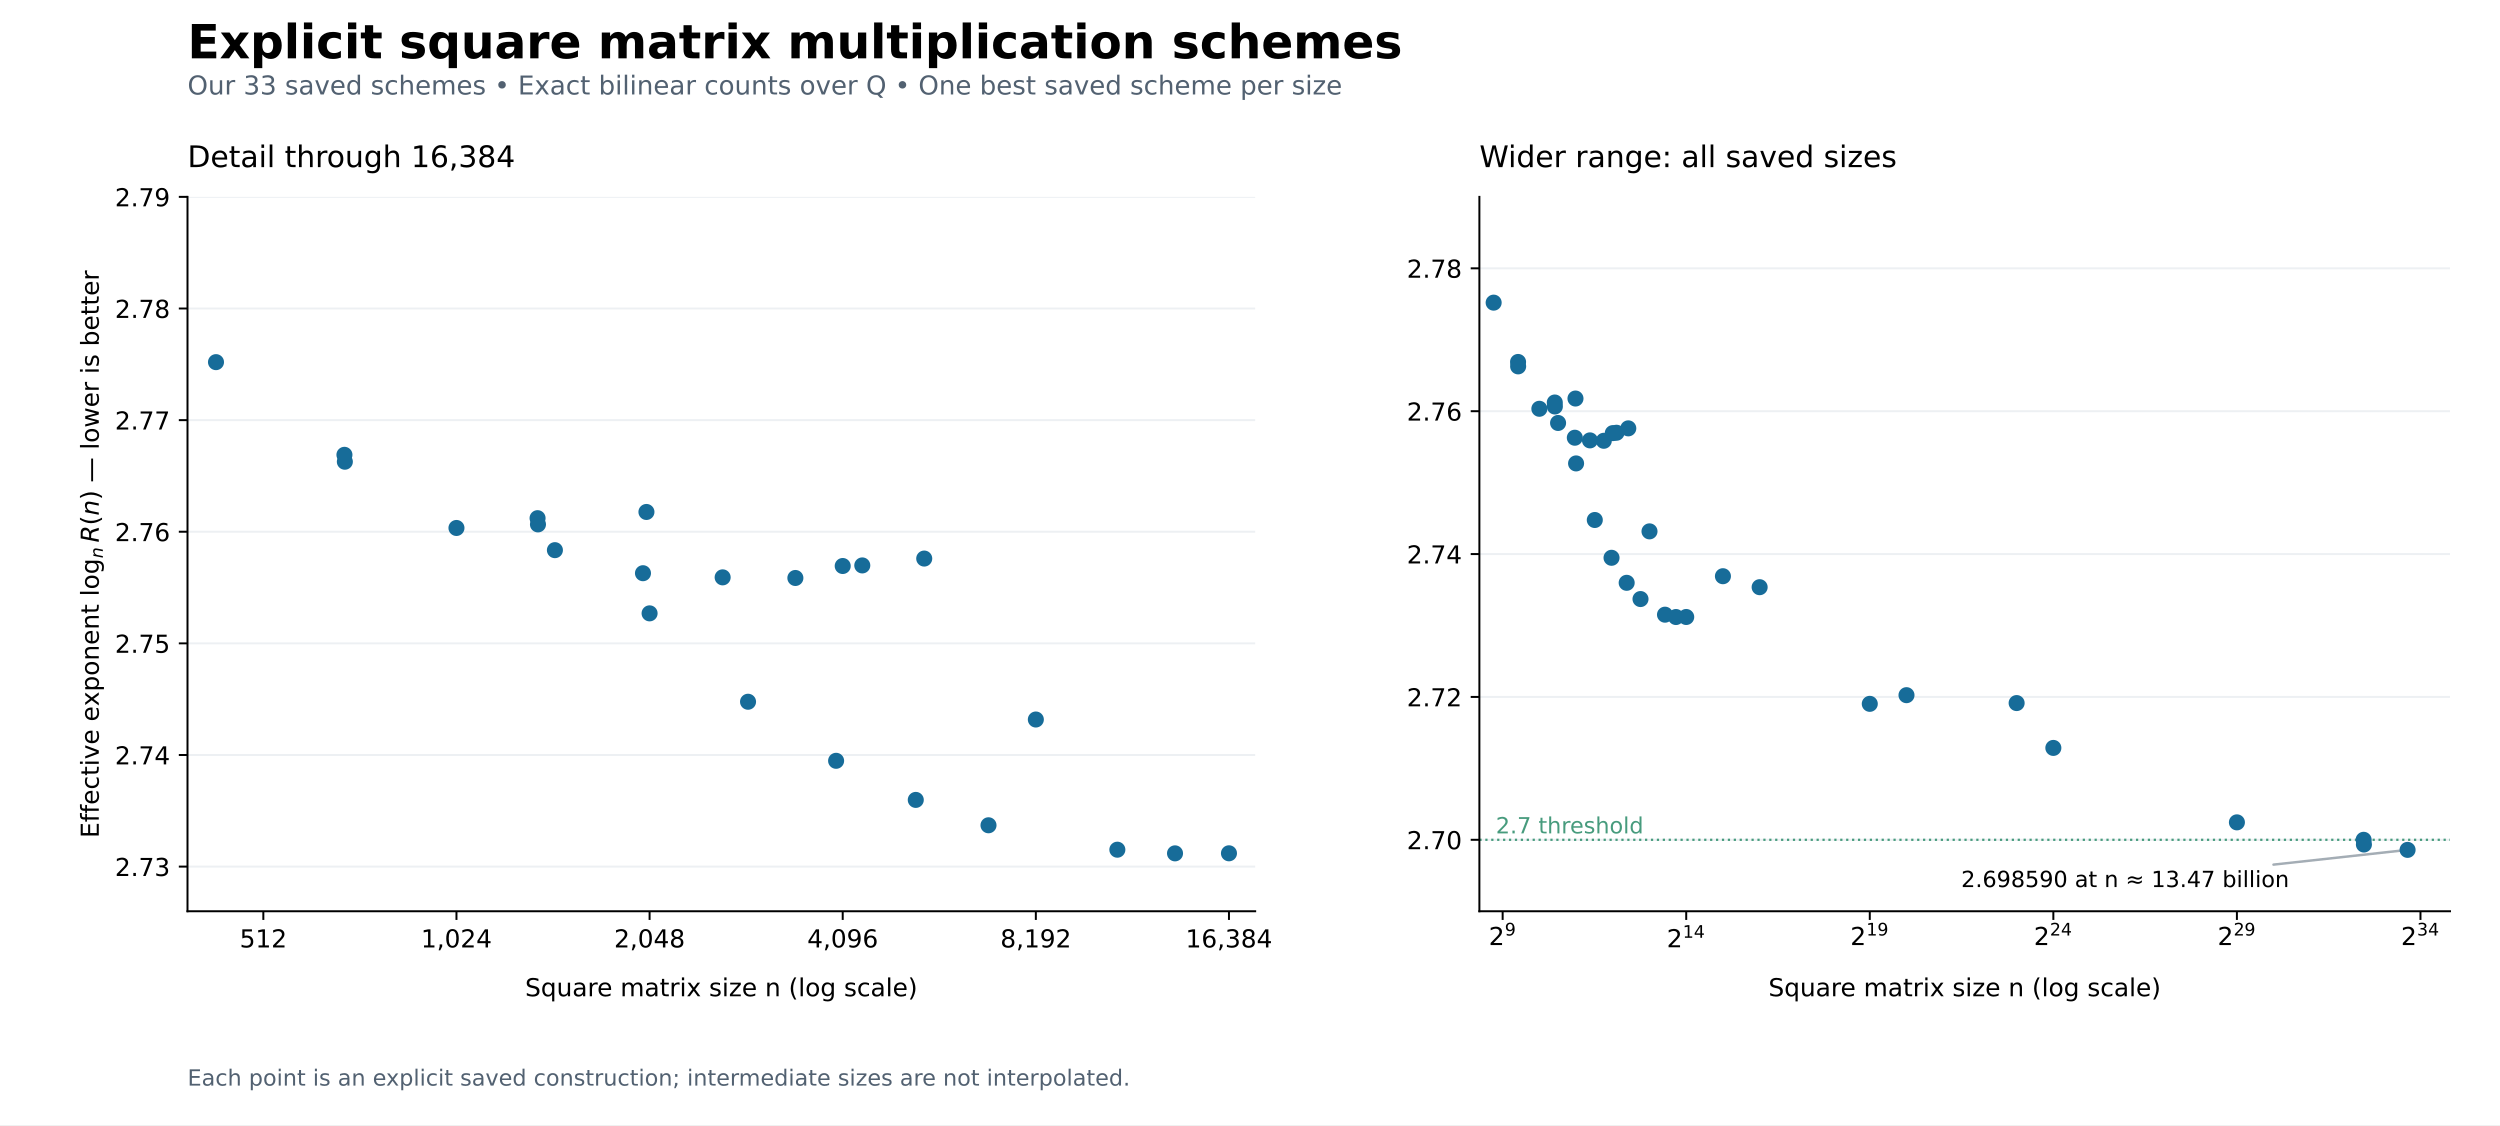
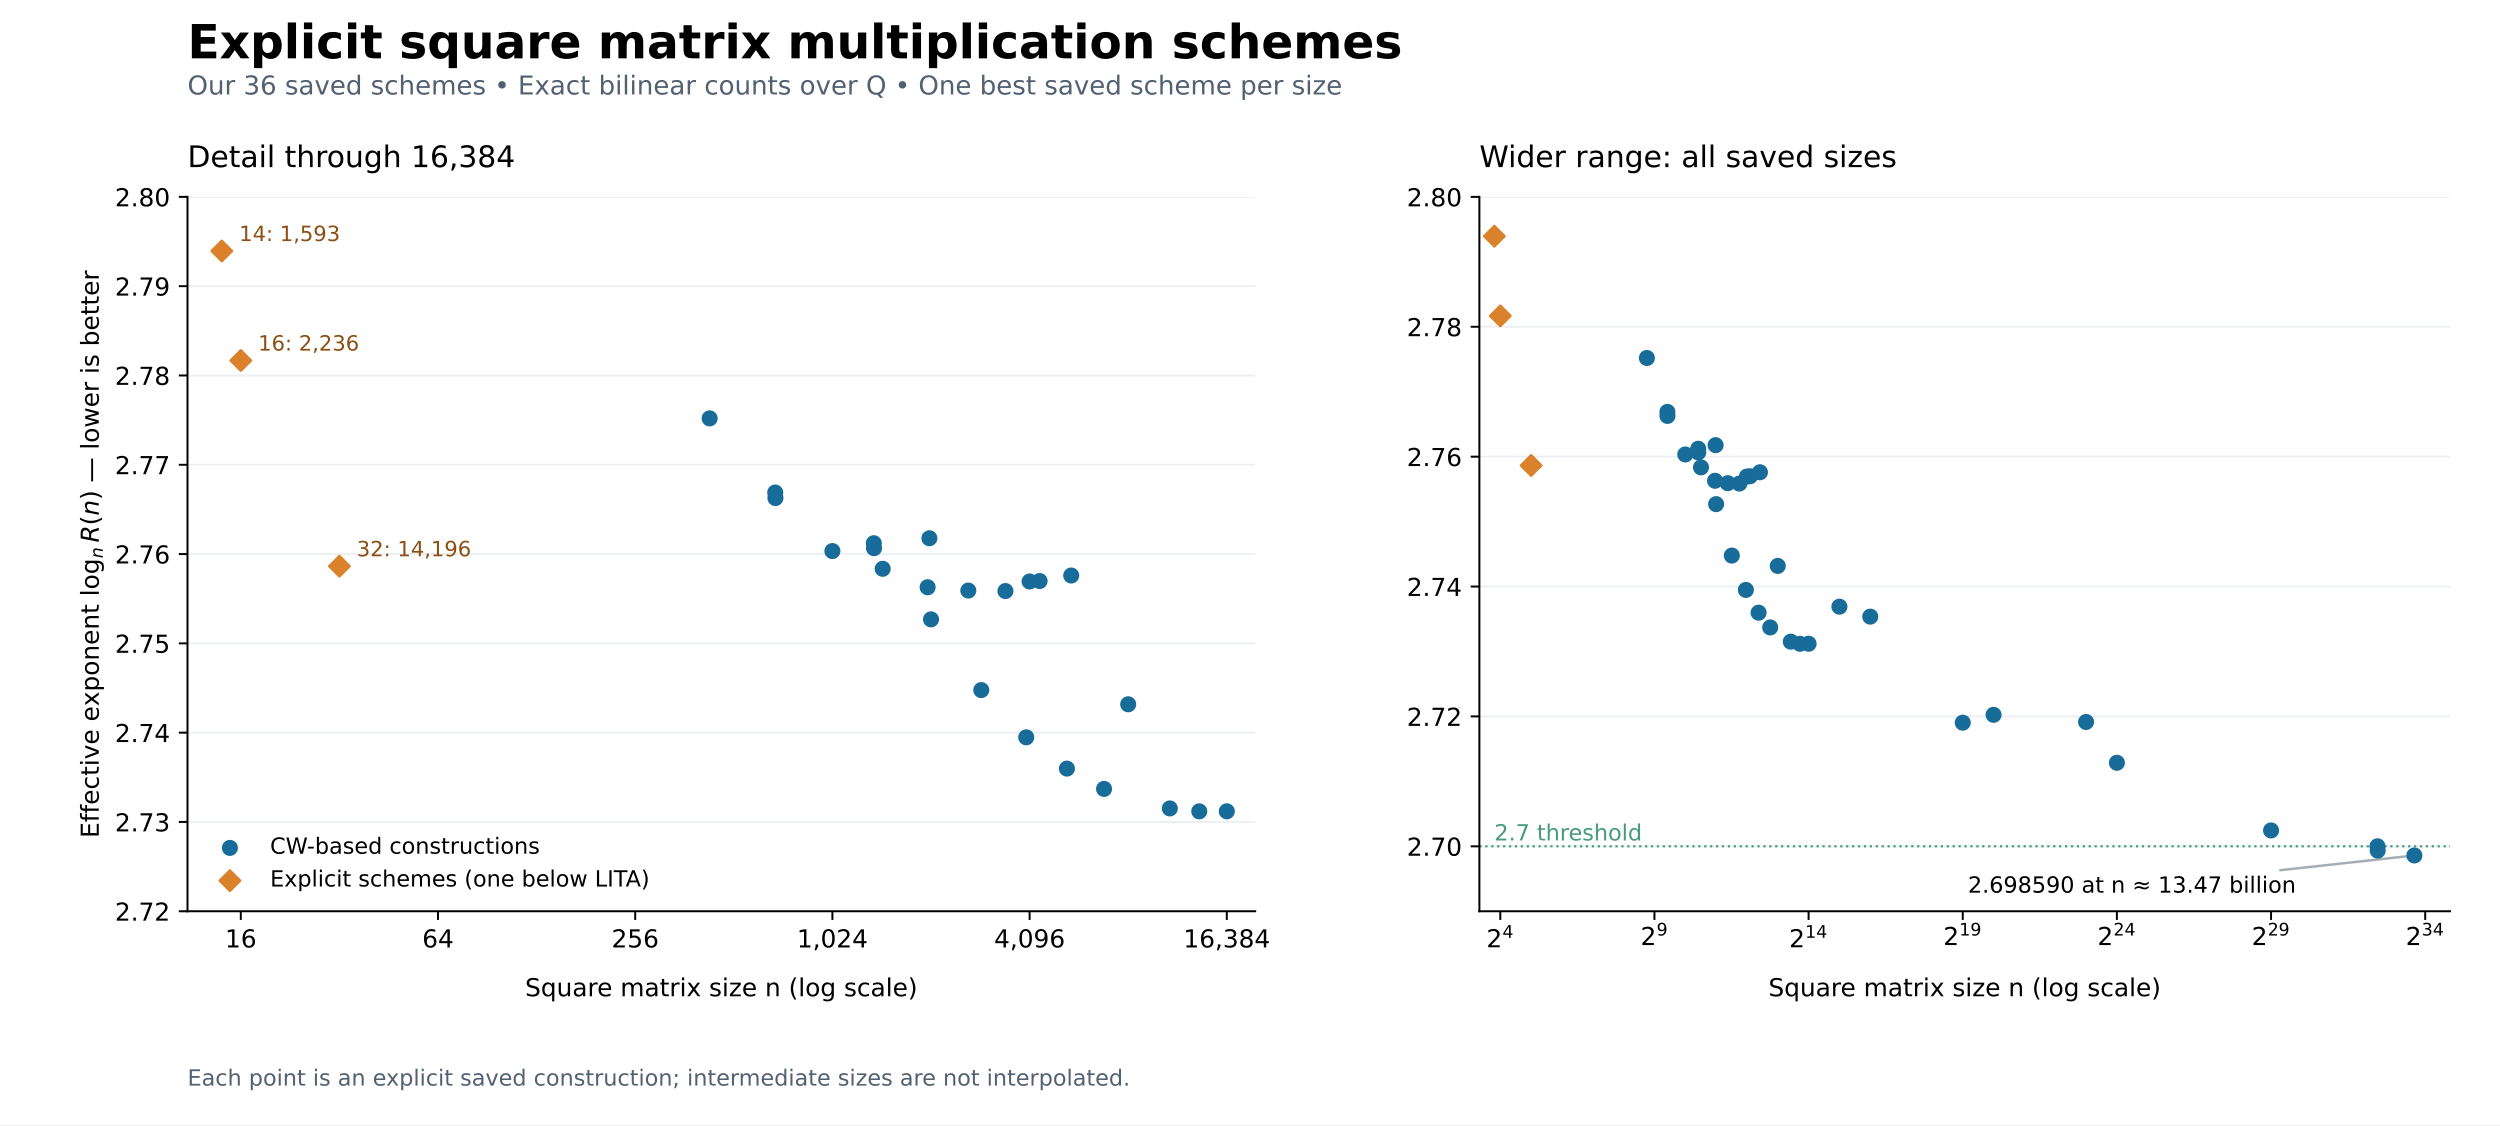
<svg xmlns="http://www.w3.org/2000/svg" xmlns:xlink="http://www.w3.org/1999/xlink" width="1008pt" height="453.6pt" viewBox="0 0 1008 453.6" version="1.1">
  <defs>
    <style type="text/css">*{stroke-linejoin: round; stroke-linecap: butt}</style>
  </defs>
  <g id="figure_1">
    <g id="patch_1">
      <path d="M 0 453.6  L 1008 453.6  L 1008 0  L 0 0  z " style="fill: #ffffff" />
    </g>
    <g id="axes_1">
      <g id="patch_2">
        <path d="M 75.6 367.416  L 506.086 367.416  L 506.086 79.38  L 75.6 79.38  z " style="fill: #ffffff" />
      </g>
      <g id="matplotlib.axis_1">
        <g id="xtick_1">
          <g id="line2d_1">
            <defs>
-               <path id="maacf612b63" d="M 0 0  L 0 3.5  " style="stroke: #000000; stroke-width: 0.8" />
+               <path id="m25e2b4ab1d" d="M 0 0  L 0 3.5  " style="stroke: #000000; stroke-width: 0.8" />
            </defs>
            <g>
-               <use xlink:href="#maacf612b63" x="106.177" y="367.416" style="stroke: #000000; stroke-width: 0.8" />
+               <use xlink:href="#m25e2b4ab1d" x="97.091" y="367.416" style="stroke: #000000; stroke-width: 0.8" />
            </g>
          </g>
          <g id="text_1">
-             <text style="font-size: 10px; font-family: 'DejaVu Sans'; text-anchor: middle" x="106.177" y="382.014" transform="rotate(-0 106.1766 382.0144)">512</text>
+             <text style="font-size: 10px; font-family: 'DejaVu Sans'; text-anchor: middle" x="97.091" y="382.014" transform="rotate(-0 97.0907 382.0144)">16</text>
          </g>
        </g>
        <g id="xtick_2">
          <g id="line2d_2">
            <g>
-               <use xlink:href="#maacf612b63" x="184.045" y="367.416" style="stroke: #000000; stroke-width: 0.8" />
+               <use xlink:href="#m25e2b4ab1d" x="176.602" y="367.416" style="stroke: #000000; stroke-width: 0.8" />
            </g>
          </g>
          <g id="text_2">
-             <text style="font-size: 10px; font-family: 'DejaVu Sans'; text-anchor: middle" x="184.045" y="382.014" transform="rotate(-0 184.0451 382.0144)">1,024</text>
+             <text style="font-size: 10px; font-family: 'DejaVu Sans'; text-anchor: middle" x="176.602" y="382.014" transform="rotate(-0 176.6022 382.0144)">64</text>
          </g>
        </g>
        <g id="xtick_3">
          <g id="line2d_3">
            <g>
-               <use xlink:href="#maacf612b63" x="261.914" y="367.416" style="stroke: #000000; stroke-width: 0.8" />
+               <use xlink:href="#m25e2b4ab1d" x="256.114" y="367.416" style="stroke: #000000; stroke-width: 0.8" />
            </g>
          </g>
          <g id="text_3">
-             <text style="font-size: 10px; font-family: 'DejaVu Sans'; text-anchor: middle" x="261.914" y="382.014" transform="rotate(-0 261.9136 382.0144)">2,048</text>
+             <text style="font-size: 10px; font-family: 'DejaVu Sans'; text-anchor: middle" x="256.114" y="382.014" transform="rotate(-0 256.1137 382.0144)">256</text>
          </g>
        </g>
        <g id="xtick_4">
          <g id="line2d_4">
            <g>
-               <use xlink:href="#maacf612b63" x="339.782" y="367.416" style="stroke: #000000; stroke-width: 0.8" />
+               <use xlink:href="#m25e2b4ab1d" x="335.625" y="367.416" style="stroke: #000000; stroke-width: 0.8" />
            </g>
          </g>
          <g id="text_4">
-             <text style="font-size: 10px; font-family: 'DejaVu Sans'; text-anchor: middle" x="339.782" y="382.014" transform="rotate(-0 339.782 382.0144)">4,096</text>
+             <text style="font-size: 10px; font-family: 'DejaVu Sans'; text-anchor: middle" x="335.625" y="382.014" transform="rotate(-0 335.6252 382.0144)">1,024</text>
          </g>
        </g>
        <g id="xtick_5">
          <g id="line2d_5">
            <g>
-               <use xlink:href="#maacf612b63" x="417.651" y="367.416" style="stroke: #000000; stroke-width: 0.8" />
+               <use xlink:href="#m25e2b4ab1d" x="415.137" y="367.416" style="stroke: #000000; stroke-width: 0.8" />
            </g>
          </g>
          <g id="text_5">
-             <text style="font-size: 10px; font-family: 'DejaVu Sans'; text-anchor: middle" x="417.651" y="382.014" transform="rotate(-0 417.6505 382.0144)">8,192</text>
+             <text style="font-size: 10px; font-family: 'DejaVu Sans'; text-anchor: middle" x="415.137" y="382.014" transform="rotate(-0 415.1368 382.0144)">4,096</text>
          </g>
        </g>
        <g id="xtick_6">
          <g id="line2d_6">
            <g>
-               <use xlink:href="#maacf612b63" x="495.519" y="367.416" style="stroke: #000000; stroke-width: 0.8" />
+               <use xlink:href="#m25e2b4ab1d" x="494.648" y="367.416" style="stroke: #000000; stroke-width: 0.8" />
            </g>
          </g>
          <g id="text_6">
-             <text style="font-size: 10px; font-family: 'DejaVu Sans'; text-anchor: middle" x="495.519" y="382.014" transform="rotate(-0 495.519 382.0144)">16,384</text>
+             <text style="font-size: 10px; font-family: 'DejaVu Sans'; text-anchor: middle" x="494.648" y="382.014" transform="rotate(-0 494.6483 382.0144)">16,384</text>
          </g>
        </g>
        <g id="text_7">
          <text style="font-size: 10px; font-family: 'DejaVu Sans'; text-anchor: middle" x="290.843" y="401.693" transform="rotate(-0 290.8432 401.6926)">Square matrix size n (log scale)</text>
        </g>
      </g>
      <g id="matplotlib.axis_2">
        <g id="ytick_1">
          <g id="line2d_7">
-             <path d="M 75.6 349.414  L 506.086 349.414  " clip-path="url(#p781313c60d)" style="fill: none; stroke: #edf0f3; stroke-width: 0.8; stroke-linecap: square" />
+             <path d="M 75.6 367.416  L 506.086 367.416  " clip-path="url(#pb5792903bc)" style="fill: none; stroke: #edf0f3; stroke-width: 0.8; stroke-linecap: square" />
          </g>
          <g id="line2d_8">
            <defs>
-               <path id="m67fc4041eb" d="M 0 0  L -3.5 0  " style="stroke: #000000; stroke-width: 0.8" />
+               <path id="mf6e94eea04" d="M 0 0  L -3.5 0  " style="stroke: #000000; stroke-width: 0.8" />
            </defs>
            <g>
-               <use xlink:href="#m67fc4041eb" x="75.6" y="349.414" style="stroke: #000000; stroke-width: 0.8" />
+               <use xlink:href="#mf6e94eea04" x="75.6" y="367.416" style="stroke: #000000; stroke-width: 0.8" />
            </g>
          </g>
          <g id="text_8">
-             <text style="font-size: 10px; font-family: 'DejaVu Sans'; text-anchor: end" x="68.6" y="353.213" transform="rotate(-0 68.6 353.213)">2.73</text>
+             <text style="font-size: 10px; font-family: 'DejaVu Sans'; text-anchor: end" x="68.6" y="371.215" transform="rotate(-0 68.6 371.2152)">2.72</text>
          </g>
        </g>
        <g id="ytick_2">
          <g id="line2d_9">
-             <path d="M 75.6 304.408  L 506.086 304.408  " clip-path="url(#p781313c60d)" style="fill: none; stroke: #edf0f3; stroke-width: 0.8; stroke-linecap: square" />
+             <path d="M 75.6 331.411  L 506.086 331.411  " clip-path="url(#pb5792903bc)" style="fill: none; stroke: #edf0f3; stroke-width: 0.8; stroke-linecap: square" />
          </g>
          <g id="line2d_10">
            <g>
-               <use xlink:href="#m67fc4041eb" x="75.6" y="304.408" style="stroke: #000000; stroke-width: 0.8" />
+               <use xlink:href="#mf6e94eea04" x="75.6" y="331.411" style="stroke: #000000; stroke-width: 0.8" />
            </g>
          </g>
          <g id="text_9">
-             <text style="font-size: 10px; font-family: 'DejaVu Sans'; text-anchor: end" x="68.6" y="308.207" transform="rotate(-0 68.6 308.2073)">2.74</text>
+             <text style="font-size: 10px; font-family: 'DejaVu Sans'; text-anchor: end" x="68.6" y="335.211" transform="rotate(-0 68.6 335.2107)">2.73</text>
          </g>
        </g>
        <g id="ytick_3">
          <g id="line2d_11">
-             <path d="M 75.6 259.402  L 506.086 259.402  " clip-path="url(#p781313c60d)" style="fill: none; stroke: #edf0f3; stroke-width: 0.8; stroke-linecap: square" />
+             <path d="M 75.6 295.407  L 506.086 295.407  " clip-path="url(#pb5792903bc)" style="fill: none; stroke: #edf0f3; stroke-width: 0.8; stroke-linecap: square" />
          </g>
          <g id="line2d_12">
            <g>
-               <use xlink:href="#m67fc4041eb" x="75.6" y="259.402" style="stroke: #000000; stroke-width: 0.8" />
+               <use xlink:href="#mf6e94eea04" x="75.6" y="295.407" style="stroke: #000000; stroke-width: 0.8" />
            </g>
          </g>
          <g id="text_10">
-             <text style="font-size: 10px; font-family: 'DejaVu Sans'; text-anchor: end" x="68.6" y="263.202" transform="rotate(-0 68.6 263.2017)">2.75</text>
+             <text style="font-size: 10px; font-family: 'DejaVu Sans'; text-anchor: end" x="68.6" y="299.206" transform="rotate(-0 68.6 299.2062)">2.74</text>
          </g>
        </g>
        <g id="ytick_4">
          <g id="line2d_13">
-             <path d="M 75.6 214.397  L 506.086 214.397  " clip-path="url(#p781313c60d)" style="fill: none; stroke: #edf0f3; stroke-width: 0.8; stroke-linecap: square" />
+             <path d="M 75.6 259.402  L 506.086 259.402  " clip-path="url(#pb5792903bc)" style="fill: none; stroke: #edf0f3; stroke-width: 0.8; stroke-linecap: square" />
          </g>
          <g id="line2d_14">
            <g>
-               <use xlink:href="#m67fc4041eb" x="75.6" y="214.397" style="stroke: #000000; stroke-width: 0.8" />
+               <use xlink:href="#mf6e94eea04" x="75.6" y="259.402" style="stroke: #000000; stroke-width: 0.8" />
            </g>
          </g>
          <g id="text_11">
-             <text style="font-size: 10px; font-family: 'DejaVu Sans'; text-anchor: end" x="68.6" y="218.196" transform="rotate(-0 68.6 218.1961)">2.76</text>
+             <text style="font-size: 10px; font-family: 'DejaVu Sans'; text-anchor: end" x="68.6" y="263.202" transform="rotate(-0 68.6 263.2017)">2.75</text>
          </g>
        </g>
        <g id="ytick_5">
          <g id="line2d_15">
-             <path d="M 75.6 169.391  L 506.086 169.391  " clip-path="url(#p781313c60d)" style="fill: none; stroke: #edf0f3; stroke-width: 0.8; stroke-linecap: square" />
+             <path d="M 75.6 223.398  L 506.086 223.398  " clip-path="url(#pb5792903bc)" style="fill: none; stroke: #edf0f3; stroke-width: 0.8; stroke-linecap: square" />
          </g>
          <g id="line2d_16">
            <g>
-               <use xlink:href="#m67fc4041eb" x="75.6" y="169.391" style="stroke: #000000; stroke-width: 0.8" />
+               <use xlink:href="#mf6e94eea04" x="75.6" y="223.398" style="stroke: #000000; stroke-width: 0.8" />
            </g>
          </g>
          <g id="text_12">
-             <text style="font-size: 10px; font-family: 'DejaVu Sans'; text-anchor: end" x="68.6" y="173.19" transform="rotate(-0 68.6 173.1905)">2.77</text>
+             <text style="font-size: 10px; font-family: 'DejaVu Sans'; text-anchor: end" x="68.6" y="227.197" transform="rotate(-0 68.6 227.1972)">2.76</text>
          </g>
        </g>
        <g id="ytick_6">
          <g id="line2d_17">
-             <path d="M 75.6 124.386  L 506.086 124.386  " clip-path="url(#p781313c60d)" style="fill: none; stroke: #edf0f3; stroke-width: 0.8; stroke-linecap: square" />
+             <path d="M 75.6 187.393  L 506.086 187.393  " clip-path="url(#pb5792903bc)" style="fill: none; stroke: #edf0f3; stroke-width: 0.8; stroke-linecap: square" />
          </g>
          <g id="line2d_18">
            <g>
-               <use xlink:href="#m67fc4041eb" x="75.6" y="124.386" style="stroke: #000000; stroke-width: 0.8" />
+               <use xlink:href="#mf6e94eea04" x="75.6" y="187.393" style="stroke: #000000; stroke-width: 0.8" />
            </g>
          </g>
          <g id="text_13">
-             <text style="font-size: 10px; font-family: 'DejaVu Sans'; text-anchor: end" x="68.6" y="128.185" transform="rotate(-0 68.6 128.1848)">2.78</text>
+             <text style="font-size: 10px; font-family: 'DejaVu Sans'; text-anchor: end" x="68.6" y="191.193" transform="rotate(-0 68.6 191.1927)">2.77</text>
          </g>
        </g>
        <g id="ytick_7">
          <g id="line2d_19">
-             <path d="M 75.6 79.38  L 506.086 79.38  " clip-path="url(#p781313c60d)" style="fill: none; stroke: #edf0f3; stroke-width: 0.8; stroke-linecap: square" />
+             <path d="M 75.6 151.389  L 506.086 151.389  " clip-path="url(#pb5792903bc)" style="fill: none; stroke: #edf0f3; stroke-width: 0.8; stroke-linecap: square" />
          </g>
          <g id="line2d_20">
            <g>
-               <use xlink:href="#m67fc4041eb" x="75.6" y="79.38" style="stroke: #000000; stroke-width: 0.8" />
+               <use xlink:href="#mf6e94eea04" x="75.6" y="151.389" style="stroke: #000000; stroke-width: 0.8" />
            </g>
          </g>
          <g id="text_14">
-             <text style="font-size: 10px; font-family: 'DejaVu Sans'; text-anchor: end" x="68.6" y="83.179" transform="rotate(-0 68.6 83.17922)">2.79</text>
-           </g>
-         </g>
-         <g id="text_15">
+             <text style="font-size: 10px; font-family: 'DejaVu Sans'; text-anchor: end" x="68.6" y="155.188" transform="rotate(-0 68.6 155.1882)">2.78</text>
+           </g>
+         </g>
+         <g id="ytick_8">
+           <g id="line2d_21">
+             <path d="M 75.6 115.385  L 506.086 115.385  " clip-path="url(#pb5792903bc)" style="fill: none; stroke: #edf0f3; stroke-width: 0.8; stroke-linecap: square" />
+           </g>
+           <g id="line2d_22">
+             <g>
+               <use xlink:href="#mf6e94eea04" x="75.6" y="115.385" style="stroke: #000000; stroke-width: 0.8" />
+             </g>
+           </g>
+           <g id="text_15">
+             <text style="font-size: 10px; font-family: 'DejaVu Sans'; text-anchor: end" x="68.6" y="119.184" transform="rotate(-0 68.6 119.1837)">2.79</text>
+           </g>
+         </g>
+         <g id="ytick_9">
+           <g id="line2d_23">
+             <path d="M 75.6 79.38  L 506.086 79.38  " clip-path="url(#pb5792903bc)" style="fill: none; stroke: #edf0f3; stroke-width: 0.8; stroke-linecap: square" />
+           </g>
+           <g id="line2d_24">
+             <g>
+               <use xlink:href="#mf6e94eea04" x="75.6" y="79.38" style="stroke: #000000; stroke-width: 0.8" />
+             </g>
+           </g>
+           <g id="text_16">
+             <text style="font-size: 10px; font-family: 'DejaVu Sans'; text-anchor: end" x="68.6" y="83.179" transform="rotate(-0 68.6 83.17922)">2.80</text>
+           </g>
+         </g>
+         <g id="text_17">
          <g transform="translate(40.23438 337.848) rotate(-90)">
            <text>
              <tspan x="0" y="-0.406" style="font-size: 10px; font-family: 'DejaVu Sans'">E</tspan>
              <tspan x="6.318" y="-0.406" style="font-size: 10px; font-family: 'DejaVu Sans'">f</tspan>
              <tspan x="9.839" y="-0.406" style="font-size: 10px; font-family: 'DejaVu Sans'">f</tspan>
              <tspan x="13.359" y="-0.406" style="font-size: 10px; font-family: 'DejaVu Sans'">e</tspan>
              <tspan x="19.512" y="-0.406" style="font-size: 10px; font-family: 'DejaVu Sans'">c</tspan>
              <tspan x="25.01" y="-0.406" style="font-size: 10px; font-family: 'DejaVu Sans'">t</tspan>
              <tspan x="28.931" y="-0.406" style="font-size: 10px; font-family: 'DejaVu Sans'">i</tspan>
              <tspan x="31.709" y="-0.406" style="font-size: 10px; font-family: 'DejaVu Sans'">v</tspan>
              <tspan x="37.627" y="-0.406" style="font-size: 10px; font-family: 'DejaVu Sans'">e</tspan>
              <tspan x="43.779" y="-0.406" style="font-size: 10px; font-family: 'DejaVu Sans'"> </tspan>
              <tspan x="46.958" y="-0.406" style="font-size: 10px; font-family: 'DejaVu Sans'">e</tspan>
              <tspan x="53.11" y="-0.406" style="font-size: 10px; font-family: 'DejaVu Sans'">x</tspan>
              <tspan x="59.028" y="-0.406" style="font-size: 10px; font-family: 'DejaVu Sans'">p</tspan>
              <tspan x="65.376" y="-0.406" style="font-size: 10px; font-family: 'DejaVu Sans'">o</tspan>
              <tspan x="71.494" y="-0.406" style="font-size: 10px; font-family: 'DejaVu Sans'">n</tspan>
              <tspan x="77.832" y="-0.406" style="font-size: 10px; font-family: 'DejaVu Sans'">e</tspan>
              <tspan x="83.984" y="-0.406" style="font-size: 10px; font-family: 'DejaVu Sans'">n</tspan>
              <tspan x="90.322" y="-0.406" style="font-size: 10px; font-family: 'DejaVu Sans'">t</tspan>
              <tspan x="94.243" y="-0.406" style="font-size: 10px; font-family: 'DejaVu Sans'"> </tspan>
              <tspan x="97.422" y="-0.406" style="font-size: 10px; font-family: 'DejaVu Sans'">l</tspan>
              <tspan x="100.2" y="-0.406" style="font-size: 10px; font-family: 'DejaVu Sans'">o</tspan>
              <tspan x="106.318" y="-0.406" style="font-size: 10px; font-family: 'DejaVu Sans'">g</tspan>
              <tspan x="126.043" y="-0.406" style="font-size: 10px; font-family: 'DejaVu Sans'">(</tspan>
              <tspan x="136.283" y="-0.406" style="font-size: 10px; font-family: 'DejaVu Sans'">)</tspan>
              <tspan x="140.184" y="-0.406" style="font-size: 10px; font-family: 'DejaVu Sans'"> </tspan>
              <tspan x="153.363" y="-0.406" style="font-size: 10px; font-family: 'DejaVu Sans'"> </tspan>
              <tspan x="156.542" y="-0.406" style="font-size: 10px; font-family: 'DejaVu Sans'">l</tspan>
              <tspan x="159.32" y="-0.406" style="font-size: 10px; font-family: 'DejaVu Sans'">o</tspan>
              <tspan x="165.438" y="-0.406" style="font-size: 10px; font-family: 'DejaVu Sans'">w</tspan>
              <tspan x="173.617" y="-0.406" style="font-size: 10px; font-family: 'DejaVu Sans'">e</tspan>
              <tspan x="179.769" y="-0.406" style="font-size: 10px; font-family: 'DejaVu Sans'">r</tspan>
              <tspan x="183.88" y="-0.406" style="font-size: 10px; font-family: 'DejaVu Sans'"> </tspan>
              <tspan x="187.059" y="-0.406" style="font-size: 10px; font-family: 'DejaVu Sans'">i</tspan>
              <tspan x="189.837" y="-0.406" style="font-size: 10px; font-family: 'DejaVu Sans'">s</tspan>
              <tspan x="195.047" y="-0.406" style="font-size: 10px; font-family: 'DejaVu Sans'"> </tspan>
              <tspan x="198.226" y="-0.406" style="font-size: 10px; font-family: 'DejaVu Sans'">b</tspan>
              <tspan x="204.574" y="-0.406" style="font-size: 10px; font-family: 'DejaVu Sans'">e</tspan>
              <tspan x="210.726" y="-0.406" style="font-size: 10px; font-family: 'DejaVu Sans'">t</tspan>
              <tspan x="214.647" y="-0.406" style="font-size: 10px; font-family: 'DejaVu Sans'">t</tspan>
              <tspan x="218.568" y="-0.406" style="font-size: 10px; font-family: 'DejaVu Sans'">e</tspan>
              <tspan x="224.72" y="-0.406" style="font-size: 10px; font-family: 'DejaVu Sans'">r</tspan>
              <tspan x="112.762" y="1.234" style="font-style: oblique; font-size: 7px; font-family: 'DejaVu Sans'">n</tspan>
              <tspan x="119.095" y="-0.406" style="font-style: oblique; font-size: 10px; font-family: 'DejaVu Sans'">R</tspan>
              <tspan x="129.945" y="-0.406" style="font-style: oblique; font-size: 10px; font-family: 'DejaVu Sans'">n</tspan>
              <tspan x="143.363" y="-0.406" style="font-size: 10px; font-family: 'DejaVu Sans Display'">—</tspan>
            </text>
          </g>
        </g>
      </g>
      <g id="patch_3">
        <path d="M 75.6 367.416  L 75.6 79.38  " style="fill: none; stroke: #000000; stroke-width: 0.8; stroke-linejoin: miter; stroke-linecap: square" />
      </g>
      <g id="patch_4">
        <path d="M 75.6 367.416  L 506.086 367.416  " style="fill: none; stroke: #000000; stroke-width: 0.8; stroke-linejoin: miter; stroke-linecap: square" />
      </g>
-       <g id="text_16">
+       <g id="text_18">
+         <text style="font-size: 8.5px; font-family: 'DejaVu Sans'; text-anchor: start; fill: #8a4f13" x="96.432" y="97.19" transform="rotate(-0 96.43195 97.18989)">14: 1,593</text>
+       </g>
+       <g id="text_19">
+         <text style="font-size: 8.5px; font-family: 'DejaVu Sans'; text-anchor: start; fill: #8a4f13" x="104.091" y="141.354" transform="rotate(-0 104.0907 141.3542)">16: 2,236</text>
+       </g>
+       <g id="text_20">
+         <text style="font-size: 8.5px; font-family: 'DejaVu Sans'; text-anchor: start; fill: #8a4f13" x="143.846" y="224.297" transform="rotate(-0 143.8465 224.2969)">32: 14,196</text>
+       </g>
+       <g id="text_21">
        <text style="font-size: 12px; font-family: 'DejaVu Sans'; text-anchor: start" x="75.6" y="67.38" transform="rotate(-0 75.6 67.38)">Detail through 16,384</text>
      </g>
      <g id="PathCollection_1">
        <defs>
-           <path id="maf3398d811" d="M 0 2.739  C 0.726 2.739 1.423 2.45 1.936 1.936  C 2.45 1.423 2.739 0.726 2.739 0  C 2.739 -0.726 2.45 -1.423 1.936 -1.936  C 1.423 -2.45 0.726 -2.739 0 -2.739  C -0.726 -2.739 -1.423 -2.45 -1.936 -1.936  C -2.45 -1.423 -2.739 -0.726 -2.739 0  C -2.739 0.726 -2.45 1.423 -1.936 1.936  C -1.423 2.45 -0.726 2.739 0 2.739  z " style="stroke: #176c99" />
+           <path id="m48d4105b13" d="M 0 2.739  C 0.726 2.739 1.423 2.45 1.936 1.936  C 2.45 1.423 2.739 0.726 2.739 0  C 2.739 -0.726 2.45 -1.423 1.936 -1.936  C 1.423 -2.45 0.726 -2.739 0 -2.739  C -0.726 -2.739 -1.423 -2.45 -1.936 -1.936  C -2.45 -1.423 -2.739 -0.726 -2.739 0  C -2.739 0.726 -2.45 1.423 -1.936 1.936  C -1.423 2.45 -0.726 2.739 0 2.739  z " style="stroke: #176c99" />
        </defs>
-         <g clip-path="url(#p781313c60d)">
-           <use xlink:href="#maf3398d811" x="87.09" y="146.017" style="fill: #176c99; stroke: #176c99" />
-           <use xlink:href="#maf3398d811" x="138.878" y="183.384" style="fill: #176c99; stroke: #176c99" />
-           <use xlink:href="#maf3398d811" x="139.042" y="186.165" style="fill: #176c99; stroke: #176c99" />
-           <use xlink:href="#maf3398d811" x="184.045" y="212.88" style="fill: #176c99; stroke: #176c99" />
-           <use xlink:href="#maf3398d811" x="216.747" y="208.928" style="fill: #176c99; stroke: #176c99" />
-           <use xlink:href="#maf3398d811" x="216.911" y="211.437" style="fill: #176c99; stroke: #176c99" />
-           <use xlink:href="#maf3398d811" x="223.74" y="221.823" style="fill: #176c99; stroke: #176c99" />
-           <use xlink:href="#maf3398d811" x="259.249" y="231.119" style="fill: #176c99; stroke: #176c99" />
-           <use xlink:href="#maf3398d811" x="260.645" y="206.426" style="fill: #176c99; stroke: #176c99" />
-           <use xlink:href="#maf3398d811" x="261.914" y="247.306" style="fill: #176c99; stroke: #176c99" />
-           <use xlink:href="#maf3398d811" x="291.371" y="232.791" style="fill: #176c99; stroke: #176c99" />
-           <use xlink:href="#maf3398d811" x="301.609" y="282.946" style="fill: #176c99; stroke: #176c99" />
-           <use xlink:href="#maf3398d811" x="320.696" y="233.043" style="fill: #176c99; stroke: #176c99" />
-           <use xlink:href="#maf3398d811" x="337.118" y="306.756" style="fill: #176c99; stroke: #176c99" />
-           <use xlink:href="#maf3398d811" x="339.782" y="228.213" style="fill: #176c99; stroke: #176c99" />
-           <use xlink:href="#maf3398d811" x="347.672" y="227.978" style="fill: #176c99; stroke: #176c99" />
-           <use xlink:href="#maf3398d811" x="369.239" y="322.522" style="fill: #176c99; stroke: #176c99" />
-           <use xlink:href="#maf3398d811" x="372.648" y="225.213" style="fill: #176c99; stroke: #176c99" />
-           <use xlink:href="#maf3398d811" x="398.564" y="332.751" style="fill: #176c99; stroke: #176c99" />
-           <use xlink:href="#maf3398d811" x="417.651" y="290.109" style="fill: #176c99; stroke: #176c99" />
-           <use xlink:href="#maf3398d811" x="450.516" y="342.599" style="fill: #176c99; stroke: #176c99" />
-           <use xlink:href="#maf3398d811" x="473.768" y="344.074" style="fill: #176c99; stroke: #176c99" />
-           <use xlink:href="#maf3398d811" x="495.519" y="344.051" style="fill: #176c99; stroke: #176c99" />
+         <g clip-path="url(#pb5792903bc)">
+           <use xlink:href="#m48d4105b13" x="286.125" y="168.694" style="fill: #176c99; stroke: #176c99" />
+           <use xlink:href="#m48d4105b13" x="312.565" y="198.588" style="fill: #176c99; stroke: #176c99" />
+           <use xlink:href="#m48d4105b13" x="312.649" y="200.813" style="fill: #176c99; stroke: #176c99" />
+           <use xlink:href="#m48d4105b13" x="335.625" y="222.185" style="fill: #176c99; stroke: #176c99" />
+           <use xlink:href="#m48d4105b13" x="352.321" y="219.023" style="fill: #176c99; stroke: #176c99" />
+           <use xlink:href="#m48d4105b13" x="352.405" y="221.03" style="fill: #176c99; stroke: #176c99" />
+           <use xlink:href="#m48d4105b13" x="355.892" y="229.339" style="fill: #176c99; stroke: #176c99" />
+           <use xlink:href="#m48d4105b13" x="374.021" y="236.776" style="fill: #176c99; stroke: #176c99" />
+           <use xlink:href="#m48d4105b13" x="374.733" y="217.021" style="fill: #176c99; stroke: #176c99" />
+           <use xlink:href="#m48d4105b13" x="375.381" y="249.726" style="fill: #176c99; stroke: #176c99" />
+           <use xlink:href="#m48d4105b13" x="390.42" y="238.113" style="fill: #176c99; stroke: #176c99" />
+           <use xlink:href="#m48d4105b13" x="395.647" y="278.237" style="fill: #176c99; stroke: #176c99" />
+           <use xlink:href="#m48d4105b13" x="405.392" y="238.315" style="fill: #176c99; stroke: #176c99" />
+           <use xlink:href="#m48d4105b13" x="413.776" y="297.285" style="fill: #176c99; stroke: #176c99" />
+           <use xlink:href="#m48d4105b13" x="415.137" y="234.451" style="fill: #176c99; stroke: #176c99" />
+           <use xlink:href="#m48d4105b13" x="419.165" y="234.263" style="fill: #176c99; stroke: #176c99" />
+           <use xlink:href="#m48d4105b13" x="430.176" y="309.898" style="fill: #176c99; stroke: #176c99" />
+           <use xlink:href="#m48d4105b13" x="431.916" y="232.051" style="fill: #176c99; stroke: #176c99" />
+           <use xlink:href="#m48d4105b13" x="445.148" y="318.081" style="fill: #176c99; stroke: #176c99" />
+           <use xlink:href="#m48d4105b13" x="454.893" y="283.968" style="fill: #176c99; stroke: #176c99" />
+           <use xlink:href="#m48d4105b13" x="471.672" y="325.959" style="fill: #176c99; stroke: #176c99" />
+           <use xlink:href="#m48d4105b13" x="483.543" y="327.14" style="fill: #176c99; stroke: #176c99" />
+           <use xlink:href="#m48d4105b13" x="494.648" y="327.122" style="fill: #176c99; stroke: #176c99" />
+         </g>
+       </g>
+       <g id="PathCollection_2">
+         <defs>
+           <path id="m0fe74dfc2b" d="M -0 4.123  L 4.123 0  L 0 -4.123  L -4.123 -0  z " style="stroke: #d9822b" />
+         </defs>
+         <g clip-path="url(#pb5792903bc)">
+           <use xlink:href="#m0fe74dfc2b" x="89.432" y="101.19" style="fill: #d9822b; stroke: #d9822b" />
+           <use xlink:href="#m0fe74dfc2b" x="97.091" y="145.354" style="fill: #d9822b; stroke: #d9822b" />
+           <use xlink:href="#m0fe74dfc2b" x="136.846" y="228.297" style="fill: #d9822b; stroke: #d9822b" />
+         </g>
+       </g>
+       <g id="legend_1">
+         <g id="PathCollection_3">
+           <g>
+             <use xlink:href="#m48d4105b13" x="92.7" y="341.871" style="fill: #176c99; stroke: #176c99" />
+           </g>
+         </g>
+         <g id="text_22">
+           <text style="font-size: 9px; font-family: 'DejaVu Sans'; text-anchor: start" x="108.9" y="344.234" transform="rotate(-0 108.9 344.234)">CW-based constructions</text>
+         </g>
+         <g id="PathCollection_4">
+           <g>
+             <use xlink:href="#m0fe74dfc2b" x="92.7" y="355.082" style="fill: #d9822b; stroke: #d9822b" />
+           </g>
+         </g>
+         <g id="text_23">
+           <text style="font-size: 9px; font-family: 'DejaVu Sans'; text-anchor: start" x="108.9" y="357.444" transform="rotate(-0 108.9 357.4443)">Explicit schemes (one below LITA)</text>
        </g>
      </g>
    </g>
    <g id="axes_2">
      <g id="patch_5">
        <path d="M 596.489 367.416  L 987.84 367.416  L 987.84 79.38  L 596.489 79.38  z " style="fill: #ffffff" />
      </g>
      <g id="matplotlib.axis_3">
        <g id="xtick_7">
-           <g id="line2d_21">
-             <g>
-               <use xlink:href="#maacf612b63" x="605.869" y="367.416" style="stroke: #000000; stroke-width: 0.8" />
-             </g>
-           </g>
-           <g id="text_17">
-             <g transform="translate(600.2688 382.0144)">
+           <g id="line2d_25">
+             <g>
+               <use xlink:href="#m25e2b4ab1d" x="604.918" y="367.416" style="stroke: #000000; stroke-width: 0.8" />
+             </g>
+           </g>
+           <g id="text_24">
+             <g transform="translate(599.3176 382.0144)">
+               <text>
+                 <tspan x="0" y="-0.064" style="font-size: 10px; font-family: 'DejaVu Sans'">2</tspan>
+                 <tspan x="6.458" y="-3.892" style="font-size: 7px; font-family: 'DejaVu Sans'">4</tspan>
+               </text>
+             </g>
+           </g>
+         </g>
+         <g id="xtick_8">
+           <g id="line2d_26">
+             <g>
+               <use xlink:href="#m25e2b4ab1d" x="667.072" y="367.416" style="stroke: #000000; stroke-width: 0.8" />
+             </g>
+           </g>
+           <g id="text_25">
+             <g transform="translate(661.4718 382.0144)">
              <text>
                <tspan x="0" y="-0.977" style="font-size: 10px; font-family: 'DejaVu Sans'">2</tspan>
                <tspan x="6.458" y="-4.805" style="font-size: 7px; font-family: 'DejaVu Sans'">9</tspan>
              </text>
            </g>
          </g>
        </g>
-         <g id="xtick_8">
-           <g id="line2d_22">
-             <g>
-               <use xlink:href="#maacf612b63" x="679.882" y="367.416" style="stroke: #000000; stroke-width: 0.8" />
-             </g>
-           </g>
-           <g id="text_18">
-             <g transform="translate(672.032 382.0144)">
+         <g id="xtick_9">
+           <g id="line2d_27">
+             <g>
+               <use xlink:href="#m25e2b4ab1d" x="729.226" y="367.416" style="stroke: #000000; stroke-width: 0.8" />
+             </g>
+           </g>
+           <g id="text_26">
+             <g transform="translate(721.376 382.0144)">
              <text>
                <tspan x="0" y="-0.064" style="font-size: 10px; font-family: 'DejaVu Sans'">2</tspan>
                <tspan x="6.458" y="-3.892" style="font-size: 7px; font-family: 'DejaVu Sans'">1</tspan>
                <tspan x="10.912" y="-3.892" style="font-size: 7px; font-family: 'DejaVu Sans'">4</tspan>
              </text>
            </g>
          </g>
        </g>
-         <g id="xtick_9">
-           <g id="line2d_23">
-             <g>
-               <use xlink:href="#maacf612b63" x="753.895" y="367.416" style="stroke: #000000; stroke-width: 0.8" />
-             </g>
-           </g>
-           <g id="text_19">
-             <g transform="translate(746.0453 382.0144)">
+         <g id="xtick_10">
+           <g id="line2d_28">
+             <g>
+               <use xlink:href="#m25e2b4ab1d" x="791.38" y="367.416" style="stroke: #000000; stroke-width: 0.8" />
+             </g>
+           </g>
+           <g id="text_27">
+             <g transform="translate(783.5301 382.0144)">
              <text>
                <tspan x="0" y="-0.977" style="font-size: 10px; font-family: 'DejaVu Sans'">2</tspan>
                <tspan x="6.458" y="-4.805" style="font-size: 7px; font-family: 'DejaVu Sans'">1</tspan>
                <tspan x="10.912" y="-4.805" style="font-size: 7px; font-family: 'DejaVu Sans'">9</tspan>
              </text>
            </g>
          </g>
        </g>
-         <g id="xtick_10">
-           <g id="line2d_24">
-             <g>
-               <use xlink:href="#maacf612b63" x="827.909" y="367.416" style="stroke: #000000; stroke-width: 0.8" />
-             </g>
-           </g>
-           <g id="text_20">
-             <g transform="translate(820.0585 382.0144)">
+         <g id="xtick_11">
+           <g id="line2d_29">
+             <g>
+               <use xlink:href="#m25e2b4ab1d" x="853.534" y="367.416" style="stroke: #000000; stroke-width: 0.8" />
+             </g>
+           </g>
+           <g id="text_28">
+             <g transform="translate(845.6843 382.0144)">
              <text>
                <tspan x="0" y="-0.977" style="font-size: 10px; font-family: 'DejaVu Sans'">2</tspan>
                <tspan x="6.458" y="-4.805" style="font-size: 7px; font-family: 'DejaVu Sans'">2</tspan>
                <tspan x="10.912" y="-4.805" style="font-size: 7px; font-family: 'DejaVu Sans'">4</tspan>
              </text>
            </g>
          </g>
        </g>
-         <g id="xtick_11">
-           <g id="line2d_25">
-             <g>
-               <use xlink:href="#maacf612b63" x="901.922" y="367.416" style="stroke: #000000; stroke-width: 0.8" />
-             </g>
-           </g>
-           <g id="text_21">
-             <g transform="translate(894.1218 382.0144)">
+         <g id="xtick_12">
+           <g id="line2d_30">
+             <g>
+               <use xlink:href="#m25e2b4ab1d" x="915.688" y="367.416" style="stroke: #000000; stroke-width: 0.8" />
+             </g>
+           </g>
+           <g id="text_29">
+             <g transform="translate(907.8884 382.0144)">
              <text>
                <tspan x="0" y="-0.977" style="font-size: 10px; font-family: 'DejaVu Sans'">2</tspan>
                <tspan x="6.458" y="-4.805" style="font-size: 7px; font-family: 'DejaVu Sans'">2</tspan>
                <tspan x="10.824" y="-4.805" style="font-size: 7px; font-family: 'DejaVu Sans'">9</tspan>
              </text>
            </g>
          </g>
        </g>
-         <g id="xtick_12">
-           <g id="line2d_26">
-             <g>
-               <use xlink:href="#maacf612b63" x="975.935" y="367.416" style="stroke: #000000; stroke-width: 0.8" />
-             </g>
-           </g>
-           <g id="text_22">
-             <g transform="translate(968.0851 382.0144)">
+         <g id="xtick_13">
+           <g id="line2d_31">
+             <g>
+               <use xlink:href="#m25e2b4ab1d" x="977.843" y="367.416" style="stroke: #000000; stroke-width: 0.8" />
+             </g>
+           </g>
+           <g id="text_30">
+             <g transform="translate(969.9926 382.0144)">
              <text>
                <tspan x="0" y="-0.977" style="font-size: 10px; font-family: 'DejaVu Sans'">2</tspan>
                <tspan x="6.458" y="-4.805" style="font-size: 7px; font-family: 'DejaVu Sans'">3</tspan>
                <tspan x="10.912" y="-4.805" style="font-size: 7px; font-family: 'DejaVu Sans'">4</tspan>
              </text>
            </g>
          </g>
        </g>
-         <g id="text_23">
+         <g id="text_31">
          <text style="font-size: 10px; font-family: 'DejaVu Sans'; text-anchor: middle" x="792.164" y="401.693" transform="rotate(-0 792.1643 401.6926)">Square matrix size n (log scale)</text>
        </g>
      </g>
      <g id="matplotlib.axis_4">
-         <g id="ytick_8">
-           <g id="line2d_27">
-             <path d="M 596.489 338.612  L 987.84 338.612  " clip-path="url(#pbd2d932a7f)" style="fill: none; stroke: #edf0f3; stroke-width: 0.8; stroke-linecap: square" />
-           </g>
-           <g id="line2d_28">
-             <g>
-               <use xlink:href="#m67fc4041eb" x="596.489" y="338.612" style="stroke: #000000; stroke-width: 0.8" />
-             </g>
-           </g>
-           <g id="text_24">
-             <text style="font-size: 10px; font-family: 'DejaVu Sans'; text-anchor: end" x="589.489" y="342.412" transform="rotate(-0 589.4886 342.4116)">2.70</text>
-           </g>
-         </g>
-         <g id="ytick_9">
-           <g id="line2d_29">
-             <path d="M 596.489 281.005  L 987.84 281.005  " clip-path="url(#pbd2d932a7f)" style="fill: none; stroke: #edf0f3; stroke-width: 0.8; stroke-linecap: square" />
-           </g>
-           <g id="line2d_30">
-             <g>
-               <use xlink:href="#m67fc4041eb" x="596.489" y="281.005" style="stroke: #000000; stroke-width: 0.8" />
-             </g>
-           </g>
-           <g id="text_25">
-             <text style="font-size: 10px; font-family: 'DejaVu Sans'; text-anchor: end" x="589.489" y="284.804" transform="rotate(-0 589.4886 284.8044)">2.72</text>
-           </g>
-         </g>
        <g id="ytick_10">
-           <g id="line2d_31">
-             <path d="M 596.489 223.398  L 987.84 223.398  " clip-path="url(#pbd2d932a7f)" style="fill: none; stroke: #edf0f3; stroke-width: 0.8; stroke-linecap: square" />
-           </g>
          <g id="line2d_32">
-             <g>
-               <use xlink:href="#m67fc4041eb" x="596.489" y="223.398" style="stroke: #000000; stroke-width: 0.8" />
-             </g>
-           </g>
-           <g id="text_26">
-             <text style="font-size: 10px; font-family: 'DejaVu Sans'; text-anchor: end" x="589.489" y="227.197" transform="rotate(-0 589.4886 227.1972)">2.74</text>
+             <path d="M 596.489 341.231  L 987.84 341.231  " clip-path="url(#p21dba7e671)" style="fill: none; stroke: #edf0f3; stroke-width: 0.8; stroke-linecap: square" />
+           </g>
+           <g id="line2d_33">
+             <g>
+               <use xlink:href="#mf6e94eea04" x="596.489" y="341.231" style="stroke: #000000; stroke-width: 0.8" />
+             </g>
+           </g>
+           <g id="text_32">
+             <text style="font-size: 10px; font-family: 'DejaVu Sans'; text-anchor: end" x="589.489" y="345.03" transform="rotate(-0 589.4886 345.0301)">2.70</text>
          </g>
        </g>
        <g id="ytick_11">
-           <g id="line2d_33">
-             <path d="M 596.489 165.791  L 987.84 165.791  " clip-path="url(#pbd2d932a7f)" style="fill: none; stroke: #edf0f3; stroke-width: 0.8; stroke-linecap: square" />
-           </g>
          <g id="line2d_34">
-             <g>
-               <use xlink:href="#m67fc4041eb" x="596.489" y="165.791" style="stroke: #000000; stroke-width: 0.8" />
-             </g>
-           </g>
-           <g id="text_27">
-             <text style="font-size: 10px; font-family: 'DejaVu Sans'; text-anchor: end" x="589.489" y="169.59" transform="rotate(-0 589.4886 169.59)">2.76</text>
+             <path d="M 596.489 288.861  L 987.84 288.861  " clip-path="url(#p21dba7e671)" style="fill: none; stroke: #edf0f3; stroke-width: 0.8; stroke-linecap: square" />
+           </g>
+           <g id="line2d_35">
+             <g>
+               <use xlink:href="#mf6e94eea04" x="596.489" y="288.861" style="stroke: #000000; stroke-width: 0.8" />
+             </g>
+           </g>
+           <g id="text_33">
+             <text style="font-size: 10px; font-family: 'DejaVu Sans'; text-anchor: end" x="589.489" y="292.66" transform="rotate(-0 589.4886 292.6599)">2.72</text>
          </g>
        </g>
        <g id="ytick_12">
-           <g id="line2d_35">
-             <path d="M 596.489 108.184  L 987.84 108.184  " clip-path="url(#pbd2d932a7f)" style="fill: none; stroke: #edf0f3; stroke-width: 0.8; stroke-linecap: square" />
-           </g>
          <g id="line2d_36">
-             <g>
-               <use xlink:href="#m67fc4041eb" x="596.489" y="108.184" style="stroke: #000000; stroke-width: 0.8" />
-             </g>
-           </g>
-           <g id="text_28">
-             <text style="font-size: 10px; font-family: 'DejaVu Sans'; text-anchor: end" x="589.489" y="111.983" transform="rotate(-0 589.4886 111.9828)">2.78</text>
-           </g>
-         </g>
-       </g>
-       <g id="line2d_37">
-         <path d="M 596.489 338.612  L 987.84 338.612  " clip-path="url(#pbd2d932a7f)" style="fill: none; stroke-dasharray: 0.9,1.485; stroke-dashoffset: 0; stroke: #479b7d; stroke-width: 0.9" />
+             <path d="M 596.489 236.491  L 987.84 236.491  " clip-path="url(#p21dba7e671)" style="fill: none; stroke: #edf0f3; stroke-width: 0.8; stroke-linecap: square" />
+           </g>
+           <g id="line2d_37">
+             <g>
+               <use xlink:href="#mf6e94eea04" x="596.489" y="236.491" style="stroke: #000000; stroke-width: 0.8" />
+             </g>
+           </g>
+           <g id="text_34">
+             <text style="font-size: 10px; font-family: 'DejaVu Sans'; text-anchor: end" x="589.489" y="240.29" transform="rotate(-0 589.4886 240.2898)">2.74</text>
+           </g>
+         </g>
+         <g id="ytick_13">
+           <g id="line2d_38">
+             <path d="M 596.489 184.12  L 987.84 184.12  " clip-path="url(#p21dba7e671)" style="fill: none; stroke: #edf0f3; stroke-width: 0.8; stroke-linecap: square" />
+           </g>
+           <g id="line2d_39">
+             <g>
+               <use xlink:href="#mf6e94eea04" x="596.489" y="184.12" style="stroke: #000000; stroke-width: 0.8" />
+             </g>
+           </g>
+           <g id="text_35">
+             <text style="font-size: 10px; font-family: 'DejaVu Sans'; text-anchor: end" x="589.489" y="187.92" transform="rotate(-0 589.4886 187.9196)">2.76</text>
+           </g>
+         </g>
+         <g id="ytick_14">
+           <g id="line2d_40">
+             <path d="M 596.489 131.75  L 987.84 131.75  " clip-path="url(#p21dba7e671)" style="fill: none; stroke: #edf0f3; stroke-width: 0.8; stroke-linecap: square" />
+           </g>
+           <g id="line2d_41">
+             <g>
+               <use xlink:href="#mf6e94eea04" x="596.489" y="131.75" style="stroke: #000000; stroke-width: 0.8" />
+             </g>
+           </g>
+           <g id="text_36">
+             <text style="font-size: 10px; font-family: 'DejaVu Sans'; text-anchor: end" x="589.489" y="135.549" transform="rotate(-0 589.4886 135.5494)">2.78</text>
+           </g>
+         </g>
+         <g id="ytick_15">
+           <g id="line2d_42">
+             <path d="M 596.489 79.38  L 987.84 79.38  " clip-path="url(#p21dba7e671)" style="fill: none; stroke: #edf0f3; stroke-width: 0.8; stroke-linecap: square" />
+           </g>
+           <g id="line2d_43">
+             <g>
+               <use xlink:href="#mf6e94eea04" x="596.489" y="79.38" style="stroke: #000000; stroke-width: 0.8" />
+             </g>
+           </g>
+           <g id="text_37">
+             <text style="font-size: 10px; font-family: 'DejaVu Sans'; text-anchor: end" x="589.489" y="83.179" transform="rotate(-0 589.4886 83.17922)">2.80</text>
+           </g>
+         </g>
+       </g>
+       <g id="line2d_44">
+         <path d="M 596.489 341.231  L 987.84 341.231  " clip-path="url(#p21dba7e671)" style="fill: none; stroke-dasharray: 0.9,1.485; stroke-dashoffset: 0; stroke: #479b7d; stroke-width: 0.9" />
      </g>
      <g id="patch_6">
        <path d="M 596.489 367.416  L 596.489 79.38  " style="fill: none; stroke: #000000; stroke-width: 0.8; stroke-linejoin: miter; stroke-linecap: square" />
      </g>
      <g id="patch_7">
        <path d="M 596.489 367.416  L 987.84 367.416  " style="fill: none; stroke: #000000; stroke-width: 0.8; stroke-linejoin: miter; stroke-linecap: square" />
      </g>
-       <g id="text_29">
-         <text style="font-size: 9px; font-family: 'DejaVu Sans'; text-anchor: start; fill: #479b7d" x="603.112" y="336.02" transform="rotate(-0 603.1122 336.0201)">2.7 threshold</text>
+       <g id="text_38">
+         <text style="font-size: 9px; font-family: 'DejaVu Sans'; text-anchor: start; fill: #479b7d" x="602.523" y="338.874" transform="rotate(-0 602.5229 338.8743)">2.7 threshold</text>
      </g>
      <g id="patch_8">
-         <path d="M 916.662 348.617  Q 942.705 345.754 968.748 342.892  " style="fill: none; stroke: #a4adb5; stroke-linecap: round" />
-       </g>
-       <g id="text_30">
-         <text style="font-size: 9px; font-family: 'DejaVu Sans'; text-anchor: start" x="790.738" y="357.673" transform="rotate(-0 790.738 357.6734)">2.698590 at n ≈ 13.47 billion</text>
-       </g>
-       <g id="text_31">
+         <path d="M 919.402 350.866  Q 945.445 348.004 971.488 345.141  " style="fill: none; stroke: #a4adb5; stroke-linecap: round" />
+       </g>
+       <g id="text_39">
+         <text style="font-size: 9px; font-family: 'DejaVu Sans'; text-anchor: start" x="793.478" y="359.923" transform="rotate(-0 793.4782 359.9227)">2.698590 at n ≈ 13.47 billion</text>
+       </g>
+       <g id="text_40">
        <text style="font-size: 12px; font-family: 'DejaVu Sans'; text-anchor: start" x="596.489" y="67.38" transform="rotate(-0 596.4886 67.38)">Wider range: all saved sizes</text>
      </g>
-       <g id="PathCollection_2">
-         <g clip-path="url(#pbd2d932a7f)">
-           <use xlink:href="#maf3398d811" x="602.24" y="122.027" style="fill: #176c99; stroke: #176c99" />
-           <use xlink:href="#maf3398d811" x="612.085" y="145.942" style="fill: #176c99; stroke: #176c99" />
-           <use xlink:href="#maf3398d811" x="612.116" y="147.723" style="fill: #176c99; stroke: #176c99" />
-           <use xlink:href="#maf3398d811" x="620.671" y="164.82" style="fill: #176c99; stroke: #176c99" />
-           <use xlink:href="#maf3398d811" x="626.888" y="162.291" style="fill: #176c99; stroke: #176c99" />
-           <use xlink:href="#maf3398d811" x="626.919" y="163.897" style="fill: #176c99; stroke: #176c99" />
-           <use xlink:href="#maf3398d811" x="628.217" y="170.543" style="fill: #176c99; stroke: #176c99" />
-           <use xlink:href="#maf3398d811" x="634.968" y="176.493" style="fill: #176c99; stroke: #176c99" />
-           <use xlink:href="#maf3398d811" x="635.233" y="160.689" style="fill: #176c99; stroke: #176c99" />
-           <use xlink:href="#maf3398d811" x="635.474" y="186.853" style="fill: #176c99; stroke: #176c99" />
-           <use xlink:href="#maf3398d811" x="641.074" y="177.563" style="fill: #176c99; stroke: #176c99" />
-           <use xlink:href="#maf3398d811" x="643.02" y="209.662" style="fill: #176c99; stroke: #176c99" />
-           <use xlink:href="#maf3398d811" x="646.648" y="177.724" style="fill: #176c99; stroke: #176c99" />
-           <use xlink:href="#maf3398d811" x="649.77" y="224.9" style="fill: #176c99; stroke: #176c99" />
-           <use xlink:href="#maf3398d811" x="650.277" y="174.633" style="fill: #176c99; stroke: #176c99" />
-           <use xlink:href="#maf3398d811" x="651.777" y="174.483" style="fill: #176c99; stroke: #176c99" />
-           <use xlink:href="#maf3398d811" x="655.876" y="234.991" style="fill: #176c99; stroke: #176c99" />
-           <use xlink:href="#maf3398d811" x="656.524" y="172.713" style="fill: #176c99; stroke: #176c99" />
-           <use xlink:href="#maf3398d811" x="661.451" y="241.538" style="fill: #176c99; stroke: #176c99" />
-           <use xlink:href="#maf3398d811" x="665.079" y="214.247" style="fill: #176c99; stroke: #176c99" />
-           <use xlink:href="#maf3398d811" x="671.327" y="247.84" style="fill: #176c99; stroke: #176c99" />
-           <use xlink:href="#maf3398d811" x="675.747" y="248.784" style="fill: #176c99; stroke: #176c99" />
-           <use xlink:href="#maf3398d811" x="679.882" y="248.77" style="fill: #176c99; stroke: #176c99" />
-           <use xlink:href="#maf3398d811" x="694.685" y="232.329" style="fill: #176c99; stroke: #176c99" />
-           <use xlink:href="#maf3398d811" x="709.487" y="236.754" style="fill: #176c99; stroke: #176c99" />
-           <use xlink:href="#maf3398d811" x="753.895" y="283.79" style="fill: #176c99; stroke: #176c99" />
-           <use xlink:href="#maf3398d811" x="768.698" y="280.293" style="fill: #176c99; stroke: #176c99" />
-           <use xlink:href="#maf3398d811" x="813.106" y="283.478" style="fill: #176c99; stroke: #176c99" />
-           <use xlink:href="#maf3398d811" x="827.909" y="301.561" style="fill: #176c99; stroke: #176c99" />
-           <use xlink:href="#maf3398d811" x="901.922" y="331.575" style="fill: #176c99; stroke: #176c99" />
-           <use xlink:href="#maf3398d811" x="953.014" y="338.612" style="fill: #176c99; stroke: #176c99" />
-           <use xlink:href="#maf3398d811" x="953.131" y="340.507" style="fill: #176c99; stroke: #176c99" />
-           <use xlink:href="#maf3398d811" x="970.738" y="342.673" style="fill: #176c99; stroke: #176c99" />
+       <g id="PathCollection_5">
+         <g clip-path="url(#p21dba7e671)">
+           <use xlink:href="#m48d4105b13" x="664.025" y="144.336" style="fill: #176c99; stroke: #176c99" />
+           <use xlink:href="#m48d4105b13" x="672.292" y="166.076" style="fill: #176c99; stroke: #176c99" />
+           <use xlink:href="#m48d4105b13" x="672.318" y="167.695" style="fill: #176c99; stroke: #176c99" />
+           <use xlink:href="#m48d4105b13" x="679.503" y="183.238" style="fill: #176c99; stroke: #176c99" />
+           <use xlink:href="#m48d4105b13" x="684.723" y="180.938" style="fill: #176c99; stroke: #176c99" />
+           <use xlink:href="#m48d4105b13" x="684.749" y="182.398" style="fill: #176c99; stroke: #176c99" />
+           <use xlink:href="#m48d4105b13" x="685.84" y="188.441" style="fill: #176c99; stroke: #176c99" />
+           <use xlink:href="#m48d4105b13" x="691.508" y="193.85" style="fill: #176c99; stroke: #176c99" />
+           <use xlink:href="#m48d4105b13" x="691.731" y="179.483" style="fill: #176c99; stroke: #176c99" />
+           <use xlink:href="#m48d4105b13" x="691.933" y="203.268" style="fill: #176c99; stroke: #176c99" />
+           <use xlink:href="#m48d4105b13" x="696.636" y="194.822" style="fill: #176c99; stroke: #176c99" />
+           <use xlink:href="#m48d4105b13" x="698.27" y="224.003" style="fill: #176c99; stroke: #176c99" />
+           <use xlink:href="#m48d4105b13" x="701.317" y="194.969" style="fill: #176c99; stroke: #176c99" />
+           <use xlink:href="#m48d4105b13" x="703.939" y="237.856" style="fill: #176c99; stroke: #176c99" />
+           <use xlink:href="#m48d4105b13" x="704.364" y="192.159" style="fill: #176c99; stroke: #176c99" />
+           <use xlink:href="#m48d4105b13" x="705.624" y="192.022" style="fill: #176c99; stroke: #176c99" />
+           <use xlink:href="#m48d4105b13" x="709.067" y="247.029" style="fill: #176c99; stroke: #176c99" />
+           <use xlink:href="#m48d4105b13" x="709.611" y="190.413" style="fill: #176c99; stroke: #176c99" />
+           <use xlink:href="#m48d4105b13" x="713.748" y="252.981" style="fill: #176c99; stroke: #176c99" />
+           <use xlink:href="#m48d4105b13" x="716.795" y="228.171" style="fill: #176c99; stroke: #176c99" />
+           <use xlink:href="#m48d4105b13" x="722.042" y="258.71" style="fill: #176c99; stroke: #176c99" />
+           <use xlink:href="#m48d4105b13" x="725.754" y="259.569" style="fill: #176c99; stroke: #176c99" />
+           <use xlink:href="#m48d4105b13" x="729.226" y="259.556" style="fill: #176c99; stroke: #176c99" />
+           <use xlink:href="#m48d4105b13" x="741.657" y="244.609" style="fill: #176c99; stroke: #176c99" />
+           <use xlink:href="#m48d4105b13" x="754.088" y="248.632" style="fill: #176c99; stroke: #176c99" />
+           <use xlink:href="#m48d4105b13" x="791.38" y="291.392" style="fill: #176c99; stroke: #176c99" />
+           <use xlink:href="#m48d4105b13" x="803.811" y="288.214" style="fill: #176c99; stroke: #176c99" />
+           <use xlink:href="#m48d4105b13" x="841.103" y="291.109" style="fill: #176c99; stroke: #176c99" />
+           <use xlink:href="#m48d4105b13" x="853.534" y="307.548" style="fill: #176c99; stroke: #176c99" />
+           <use xlink:href="#m48d4105b13" x="915.688" y="334.833" style="fill: #176c99; stroke: #176c99" />
+           <use xlink:href="#m48d4105b13" x="958.594" y="341.231" style="fill: #176c99; stroke: #176c99" />
+           <use xlink:href="#m48d4105b13" x="958.692" y="342.953" style="fill: #176c99; stroke: #176c99" />
+           <use xlink:href="#m48d4105b13" x="973.478" y="344.923" style="fill: #176c99; stroke: #176c99" />
+         </g>
+       </g>
+       <g id="PathCollection_6">
+         <g clip-path="url(#p21dba7e671)">
+           <use xlink:href="#m0fe74dfc2b" x="602.523" y="95.242" style="fill: #d9822b; stroke: #d9822b" />
+           <use xlink:href="#m0fe74dfc2b" x="604.918" y="127.361" style="fill: #d9822b; stroke: #d9822b" />
+           <use xlink:href="#m0fe74dfc2b" x="617.348" y="187.683" style="fill: #d9822b; stroke: #d9822b" />
        </g>
      </g>
    </g>
-     <g id="text_32">
+     <g id="text_41">
      <text style="font-weight: 700; font-size: 19px; font-family: 'DejaVu Sans'; text-anchor: start" x="75.6" y="23.509" transform="rotate(-0 75.6 23.50903)">Explicit square matrix multiplication schemes</text>
    </g>
-     <g id="text_33">
-       <text style="font-size: 10.5px; font-family: 'DejaVu Sans'; text-anchor: start; fill: #526171" x="75.6" y="38.102" transform="rotate(-0 75.6 38.1024)">Our 33 saved schemes • Exact bilinear counts over Q • One best saved scheme per size</text>
+     <g id="text_42">
+       <text style="font-size: 10.5px; font-family: 'DejaVu Sans'; text-anchor: start; fill: #526171" x="75.6" y="38.102" transform="rotate(-0 75.6 38.1024)">Our 36 saved schemes • Exact bilinear counts over Q • One best saved scheme per size</text>
    </g>
-     <g id="text_34">
+     <g id="text_43">
      <text style="font-size: 9px; font-family: 'DejaVu Sans'; text-anchor: start; fill: #526171" x="75.6" y="437.724" transform="rotate(-0 75.6 437.724)">Each point is an explicit saved construction; intermediate sizes are not interpolated.</text>
    </g>
  </g>
  <defs>
-     <clipPath id="p781313c60d">
+     <clipPath id="pb5792903bc">
      <rect x="75.6" y="79.38" width="430.486" height="288.036" />
    </clipPath>
-     <clipPath id="pbd2d932a7f">
+     <clipPath id="p21dba7e671">
      <rect x="596.489" y="79.38" width="391.351" height="288.036" />
    </clipPath>
  </defs>
</svg>
